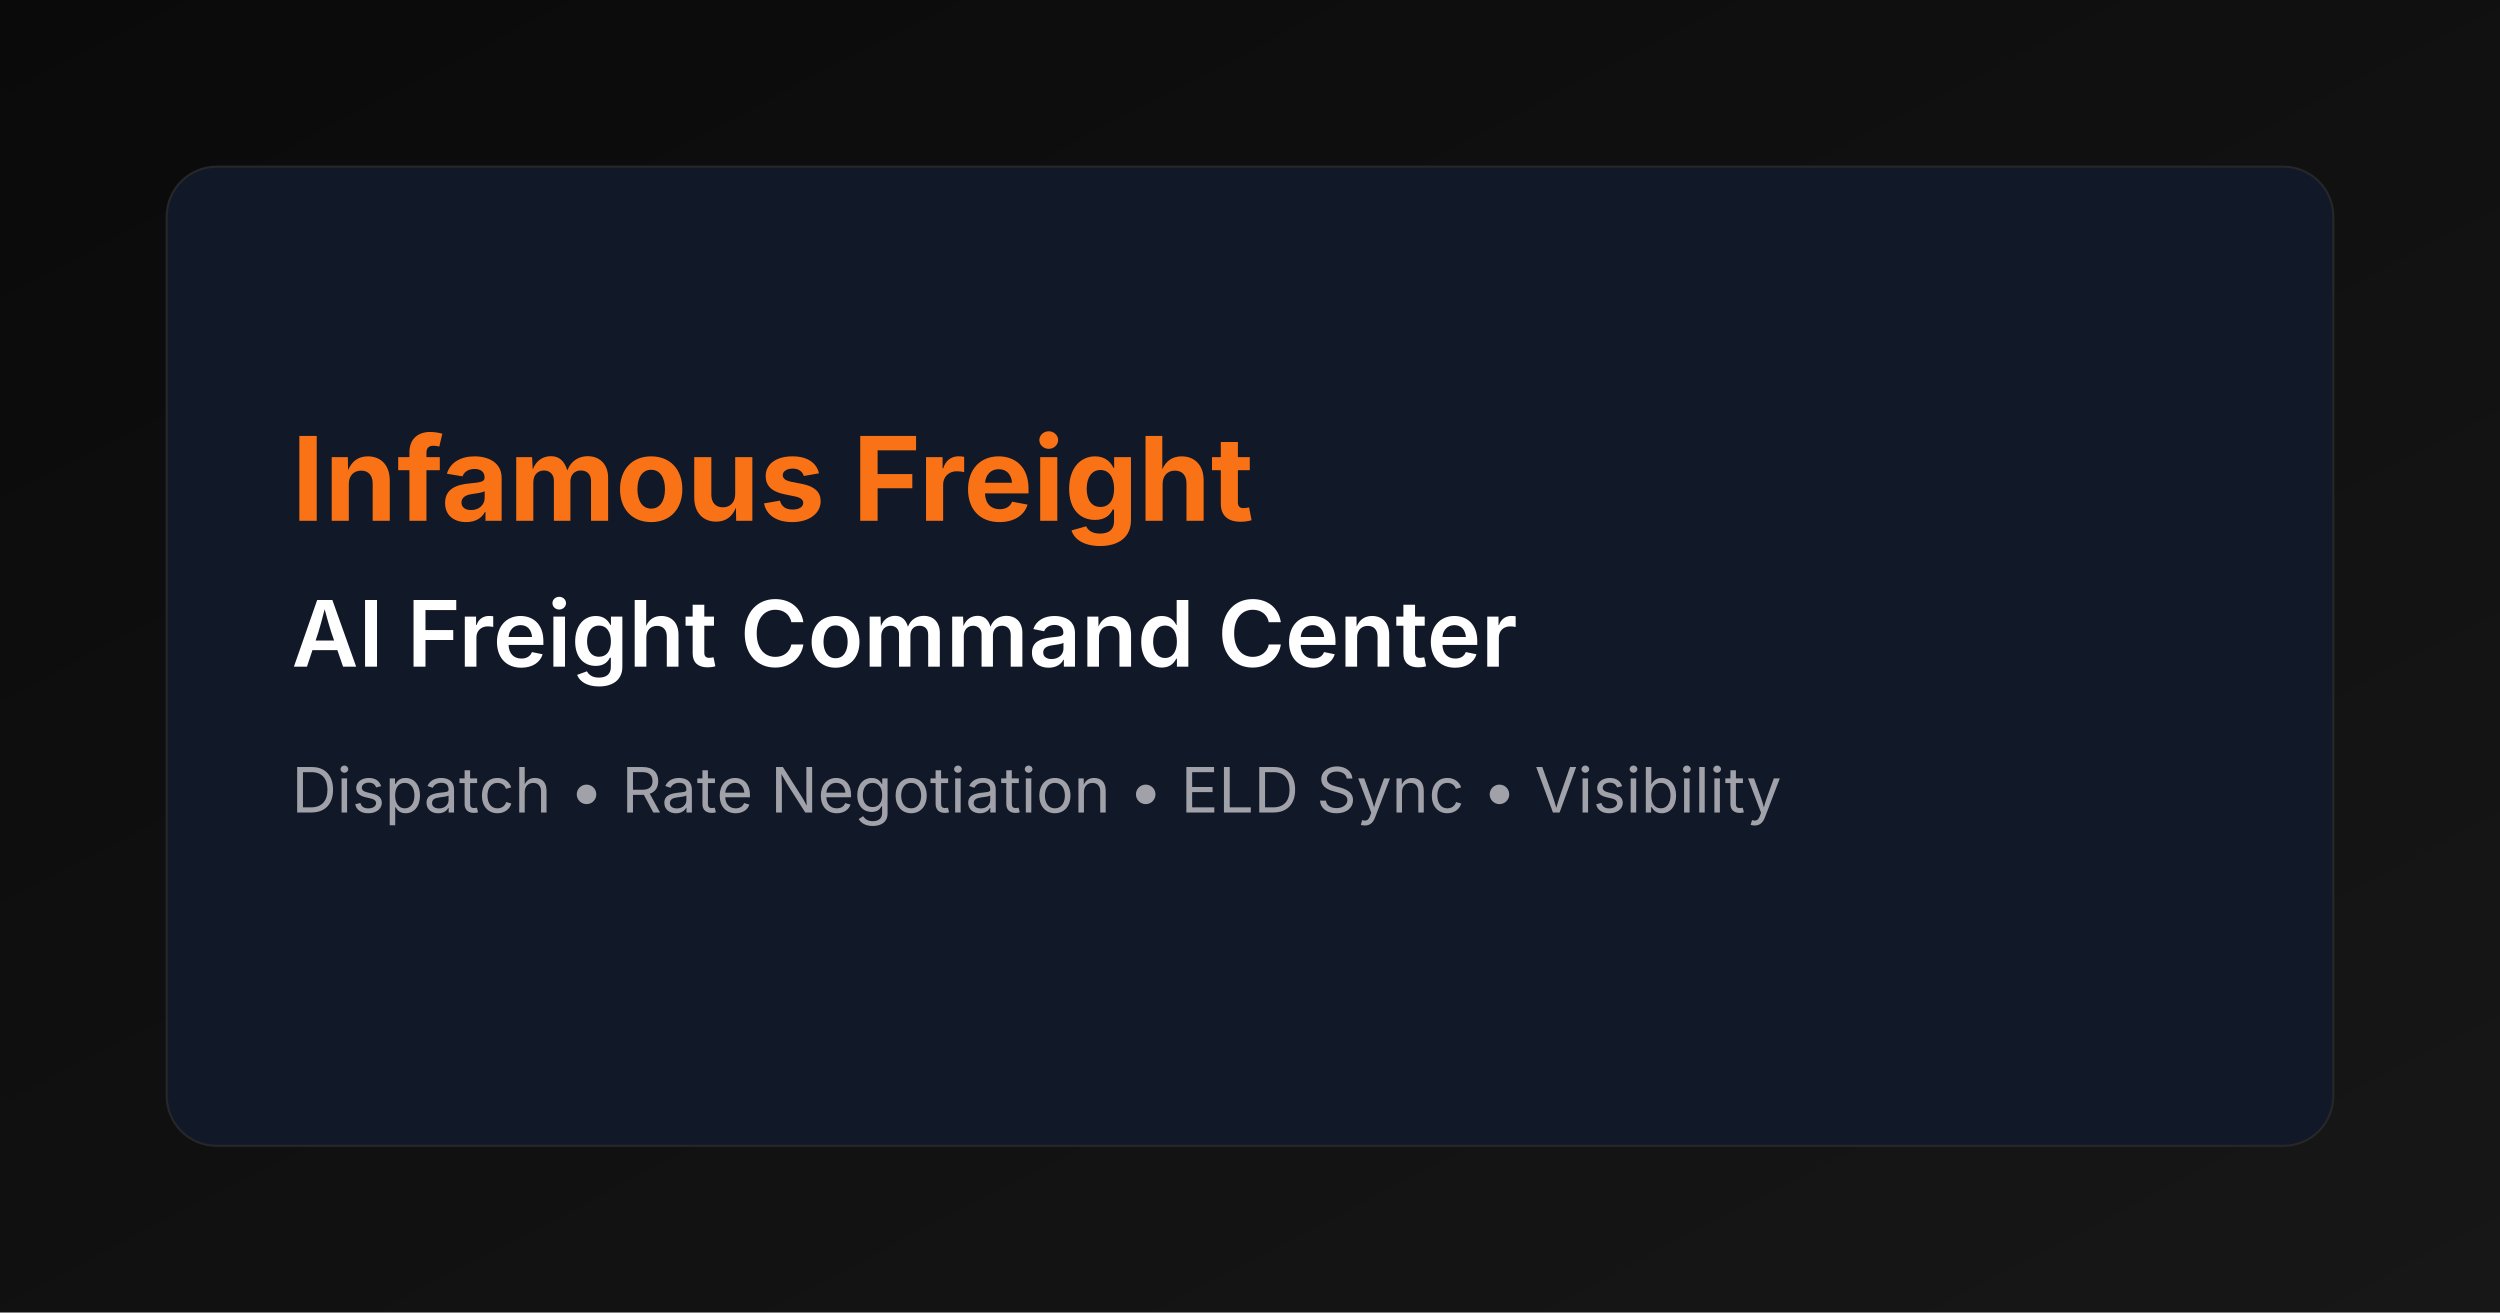
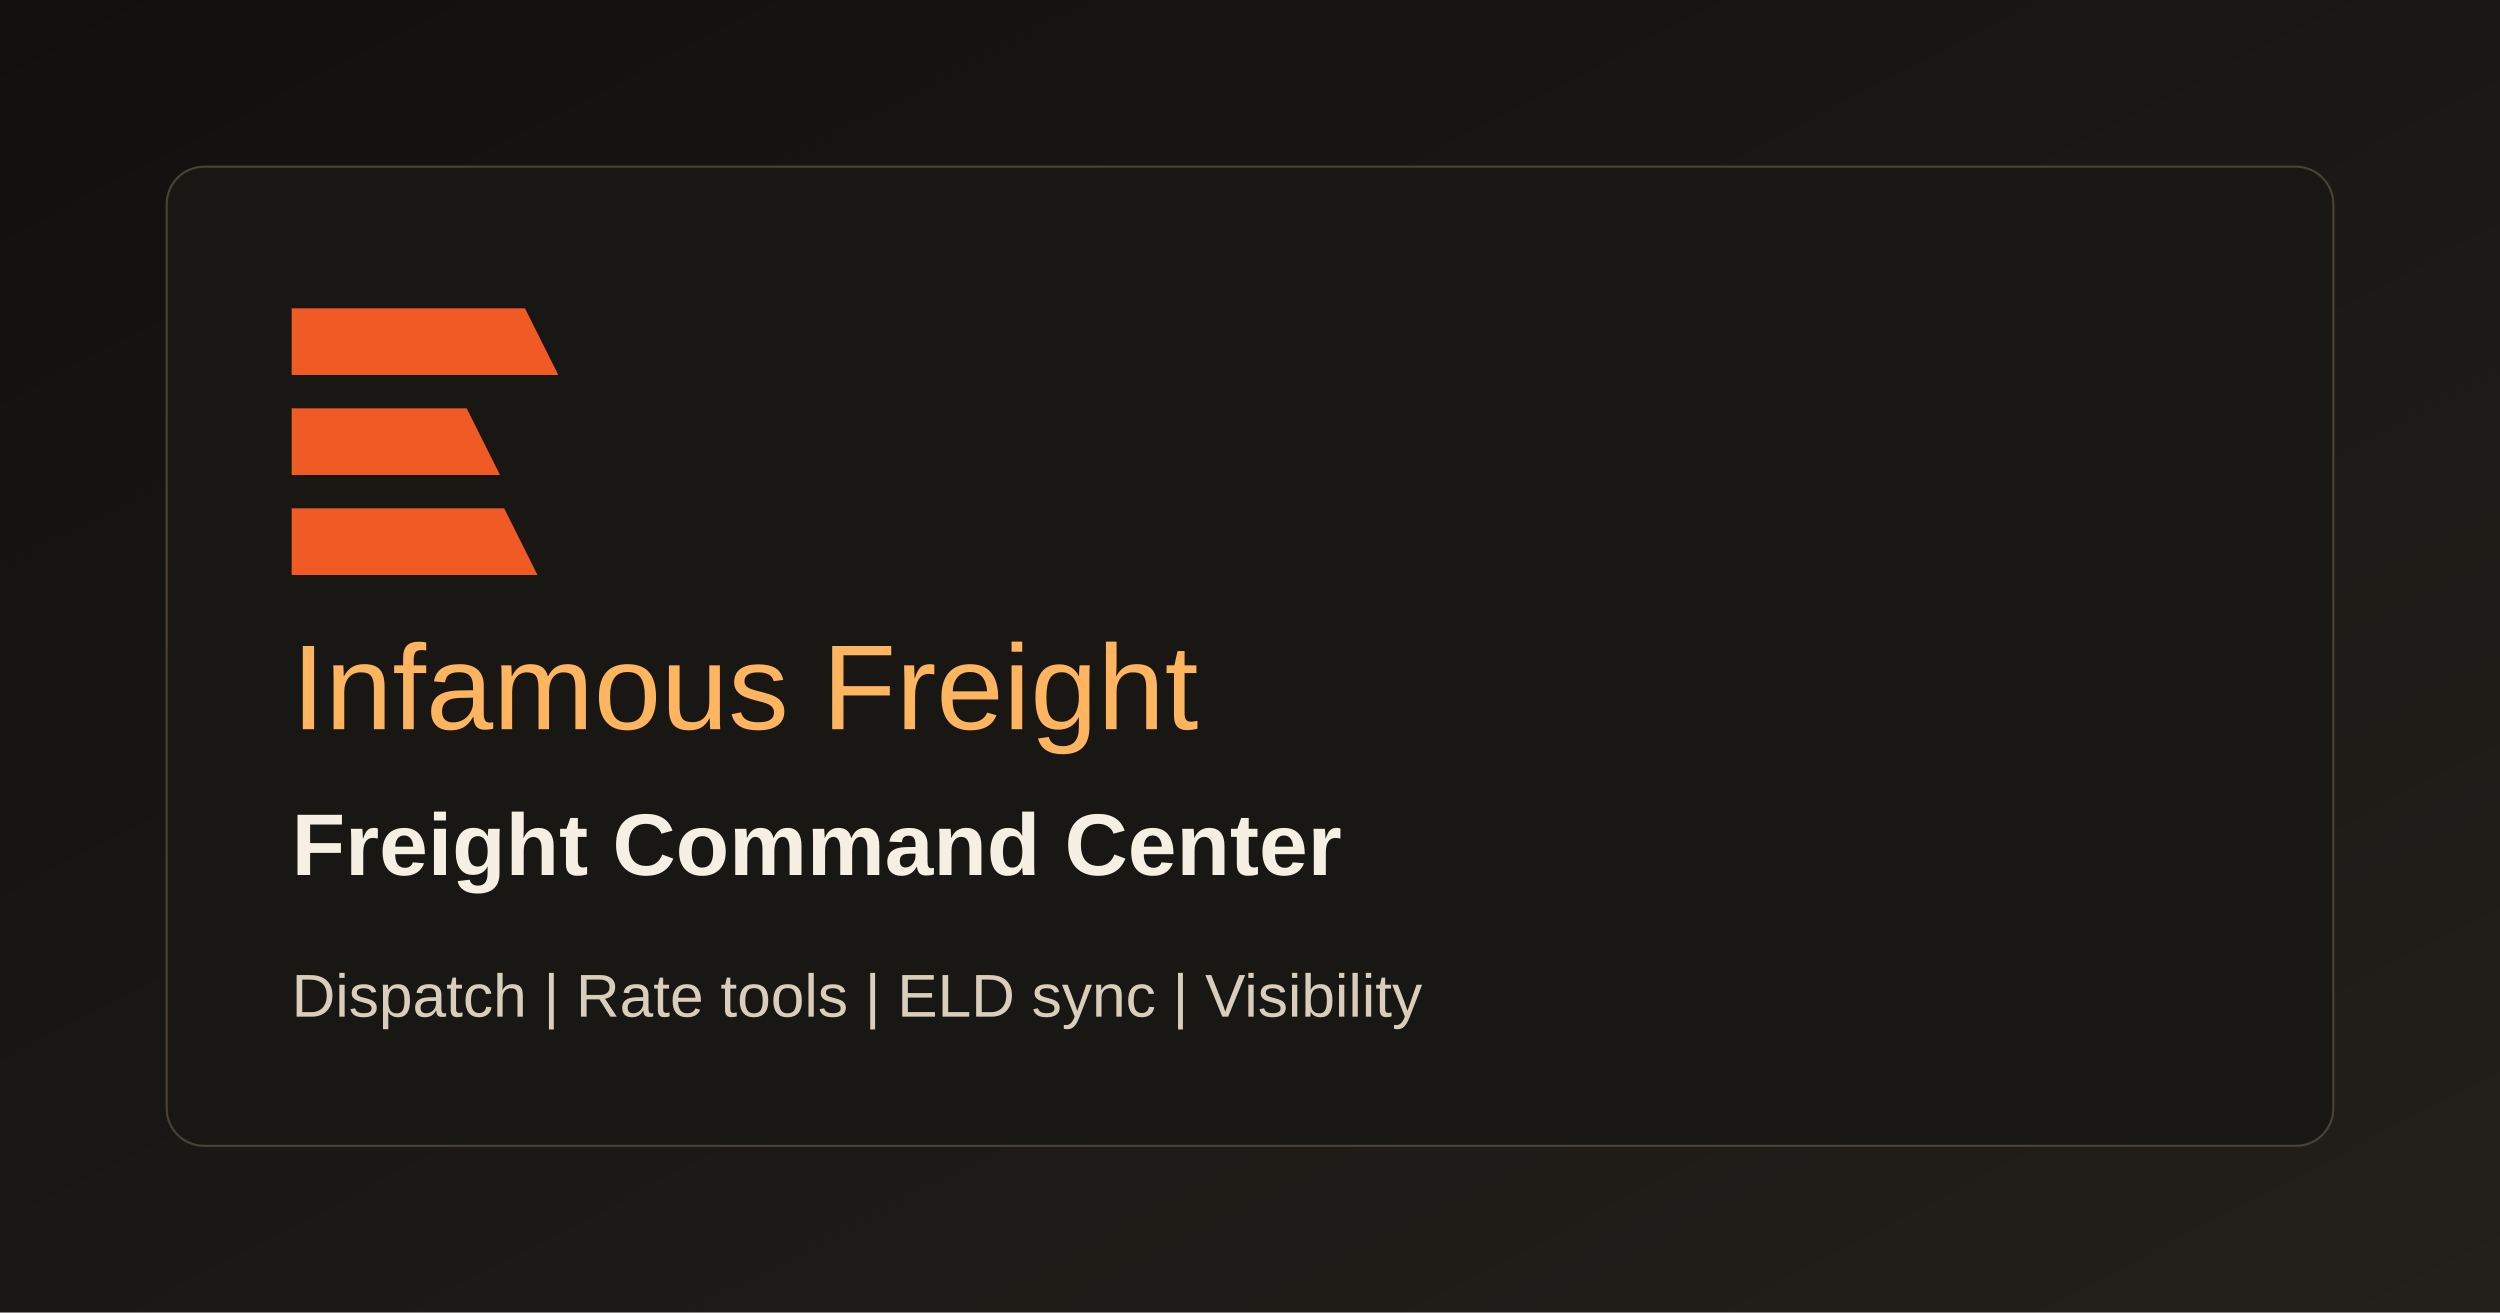
<svg xmlns="http://www.w3.org/2000/svg" viewBox="0 0 1200 630" role="img" aria-label="Infamous Freight preview">
  <defs>
    <linearGradient id="bg" x1="0" y1="0" x2="1" y2="1">
-       <stop offset="0%" stop-color="#0a0a0a" />
-       <stop offset="100%" stop-color="#171717" />
+       <stop offset="0%" stop-color="#11100f" />
+       <stop offset="100%" stop-color="#23201b" />
    </linearGradient>
  </defs>
  <rect width="1200" height="630" fill="url(#bg)" />
-   <rect x="80" y="80" width="1040" height="470" rx="24" fill="#111827" stroke="#27272a" />
-   <text x="140" y="250" fill="#f97316" font-size="56" font-family="Inter, Arial, sans-serif" font-weight="700">Infamous Freight</text>
-   <text x="140" y="320" fill="#ffffff" font-size="44" font-family="Inter, Arial, sans-serif" font-weight="600">AI Freight Command Center</text>
-   <text x="140" y="390" fill="#a1a1aa" font-size="30" font-family="Inter, Arial, sans-serif">Dispatch • Rate Negotiation • ELD Sync • Visibility</text>
+   <rect x="80" y="80" width="1040" height="470" rx="18" fill="#191714" stroke="#4a4237" />
+   <path d="M140 148h112l16 32H140zm0 48h84l16 32H140zm0 48h102l16 32H140z" fill="#f05a24" />
+   <text x="140" y="350" fill="#ffb45f" font-size="58" font-family="Archivo Black, Sora, Arial, sans-serif">Infamous Freight</text>
+   <text x="140" y="420" fill="#f6efe4" font-size="42" font-family="Sora, Arial, sans-serif" font-weight="700">Freight Command Center</text>
+   <text x="140" y="488" fill="#d9cdbc" font-size="29" font-family="Sora, Arial, sans-serif">Dispatch | Rate tools | ELD sync | Visibility</text>
</svg>
